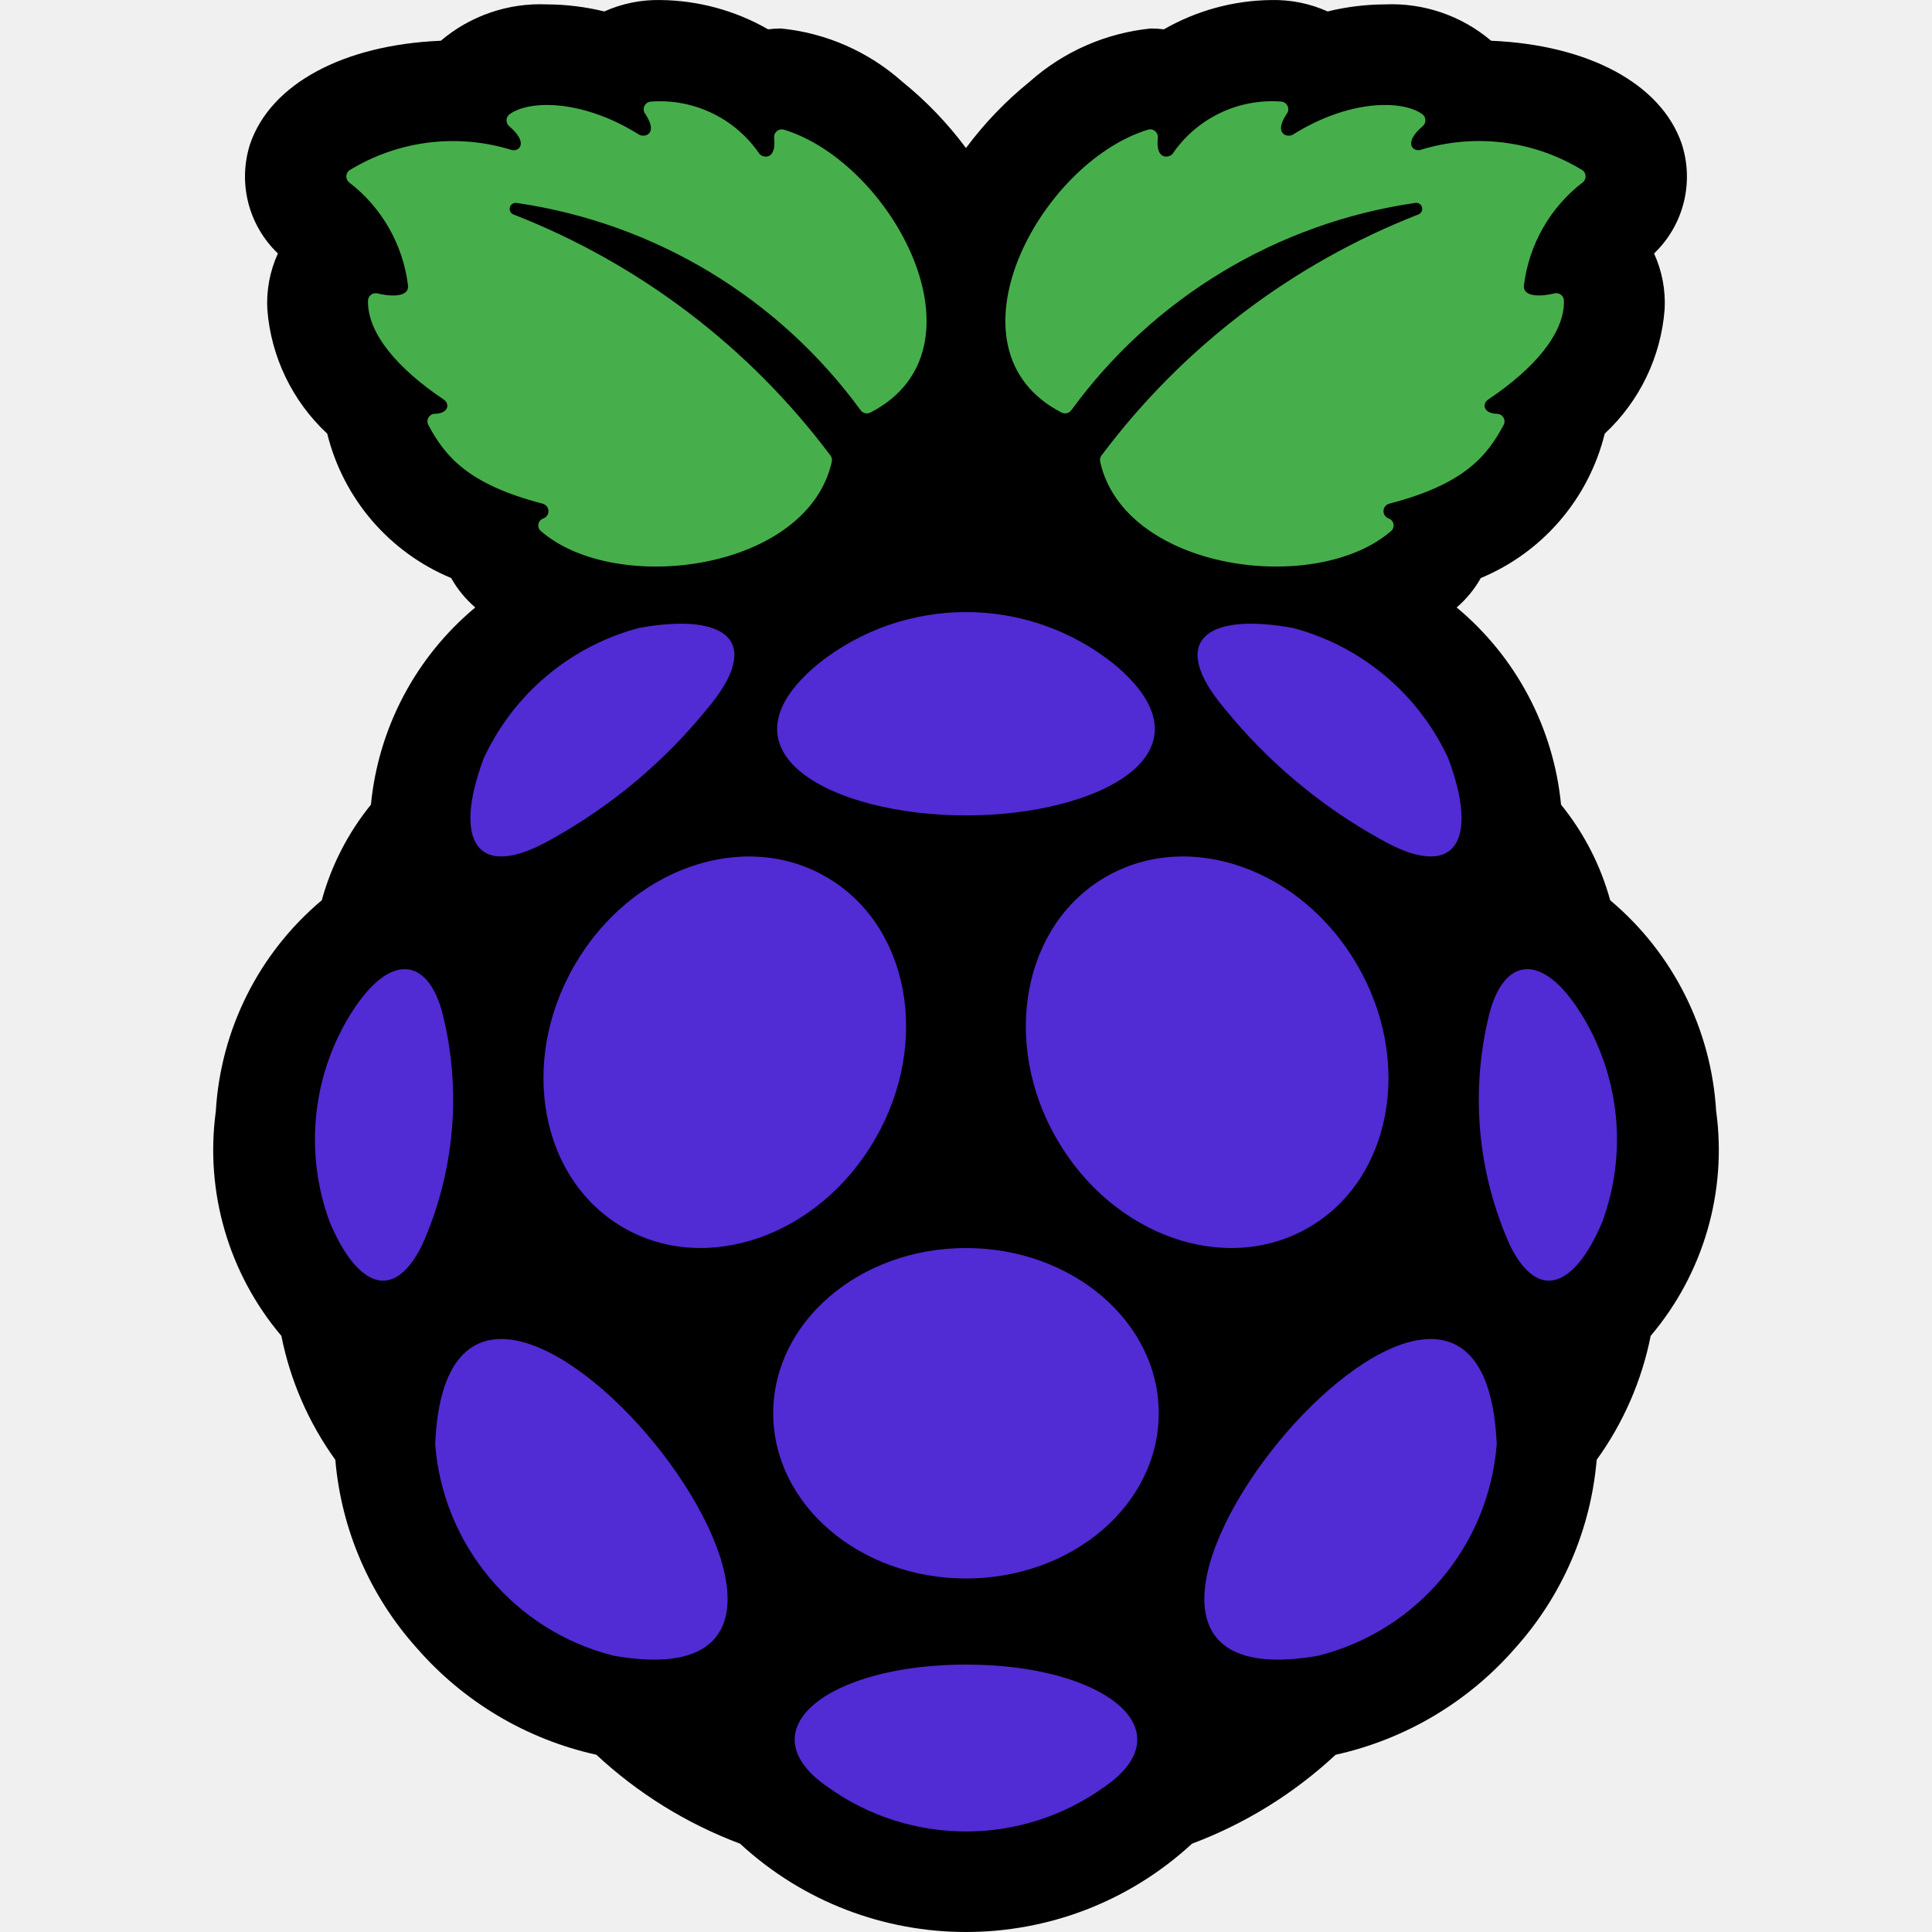
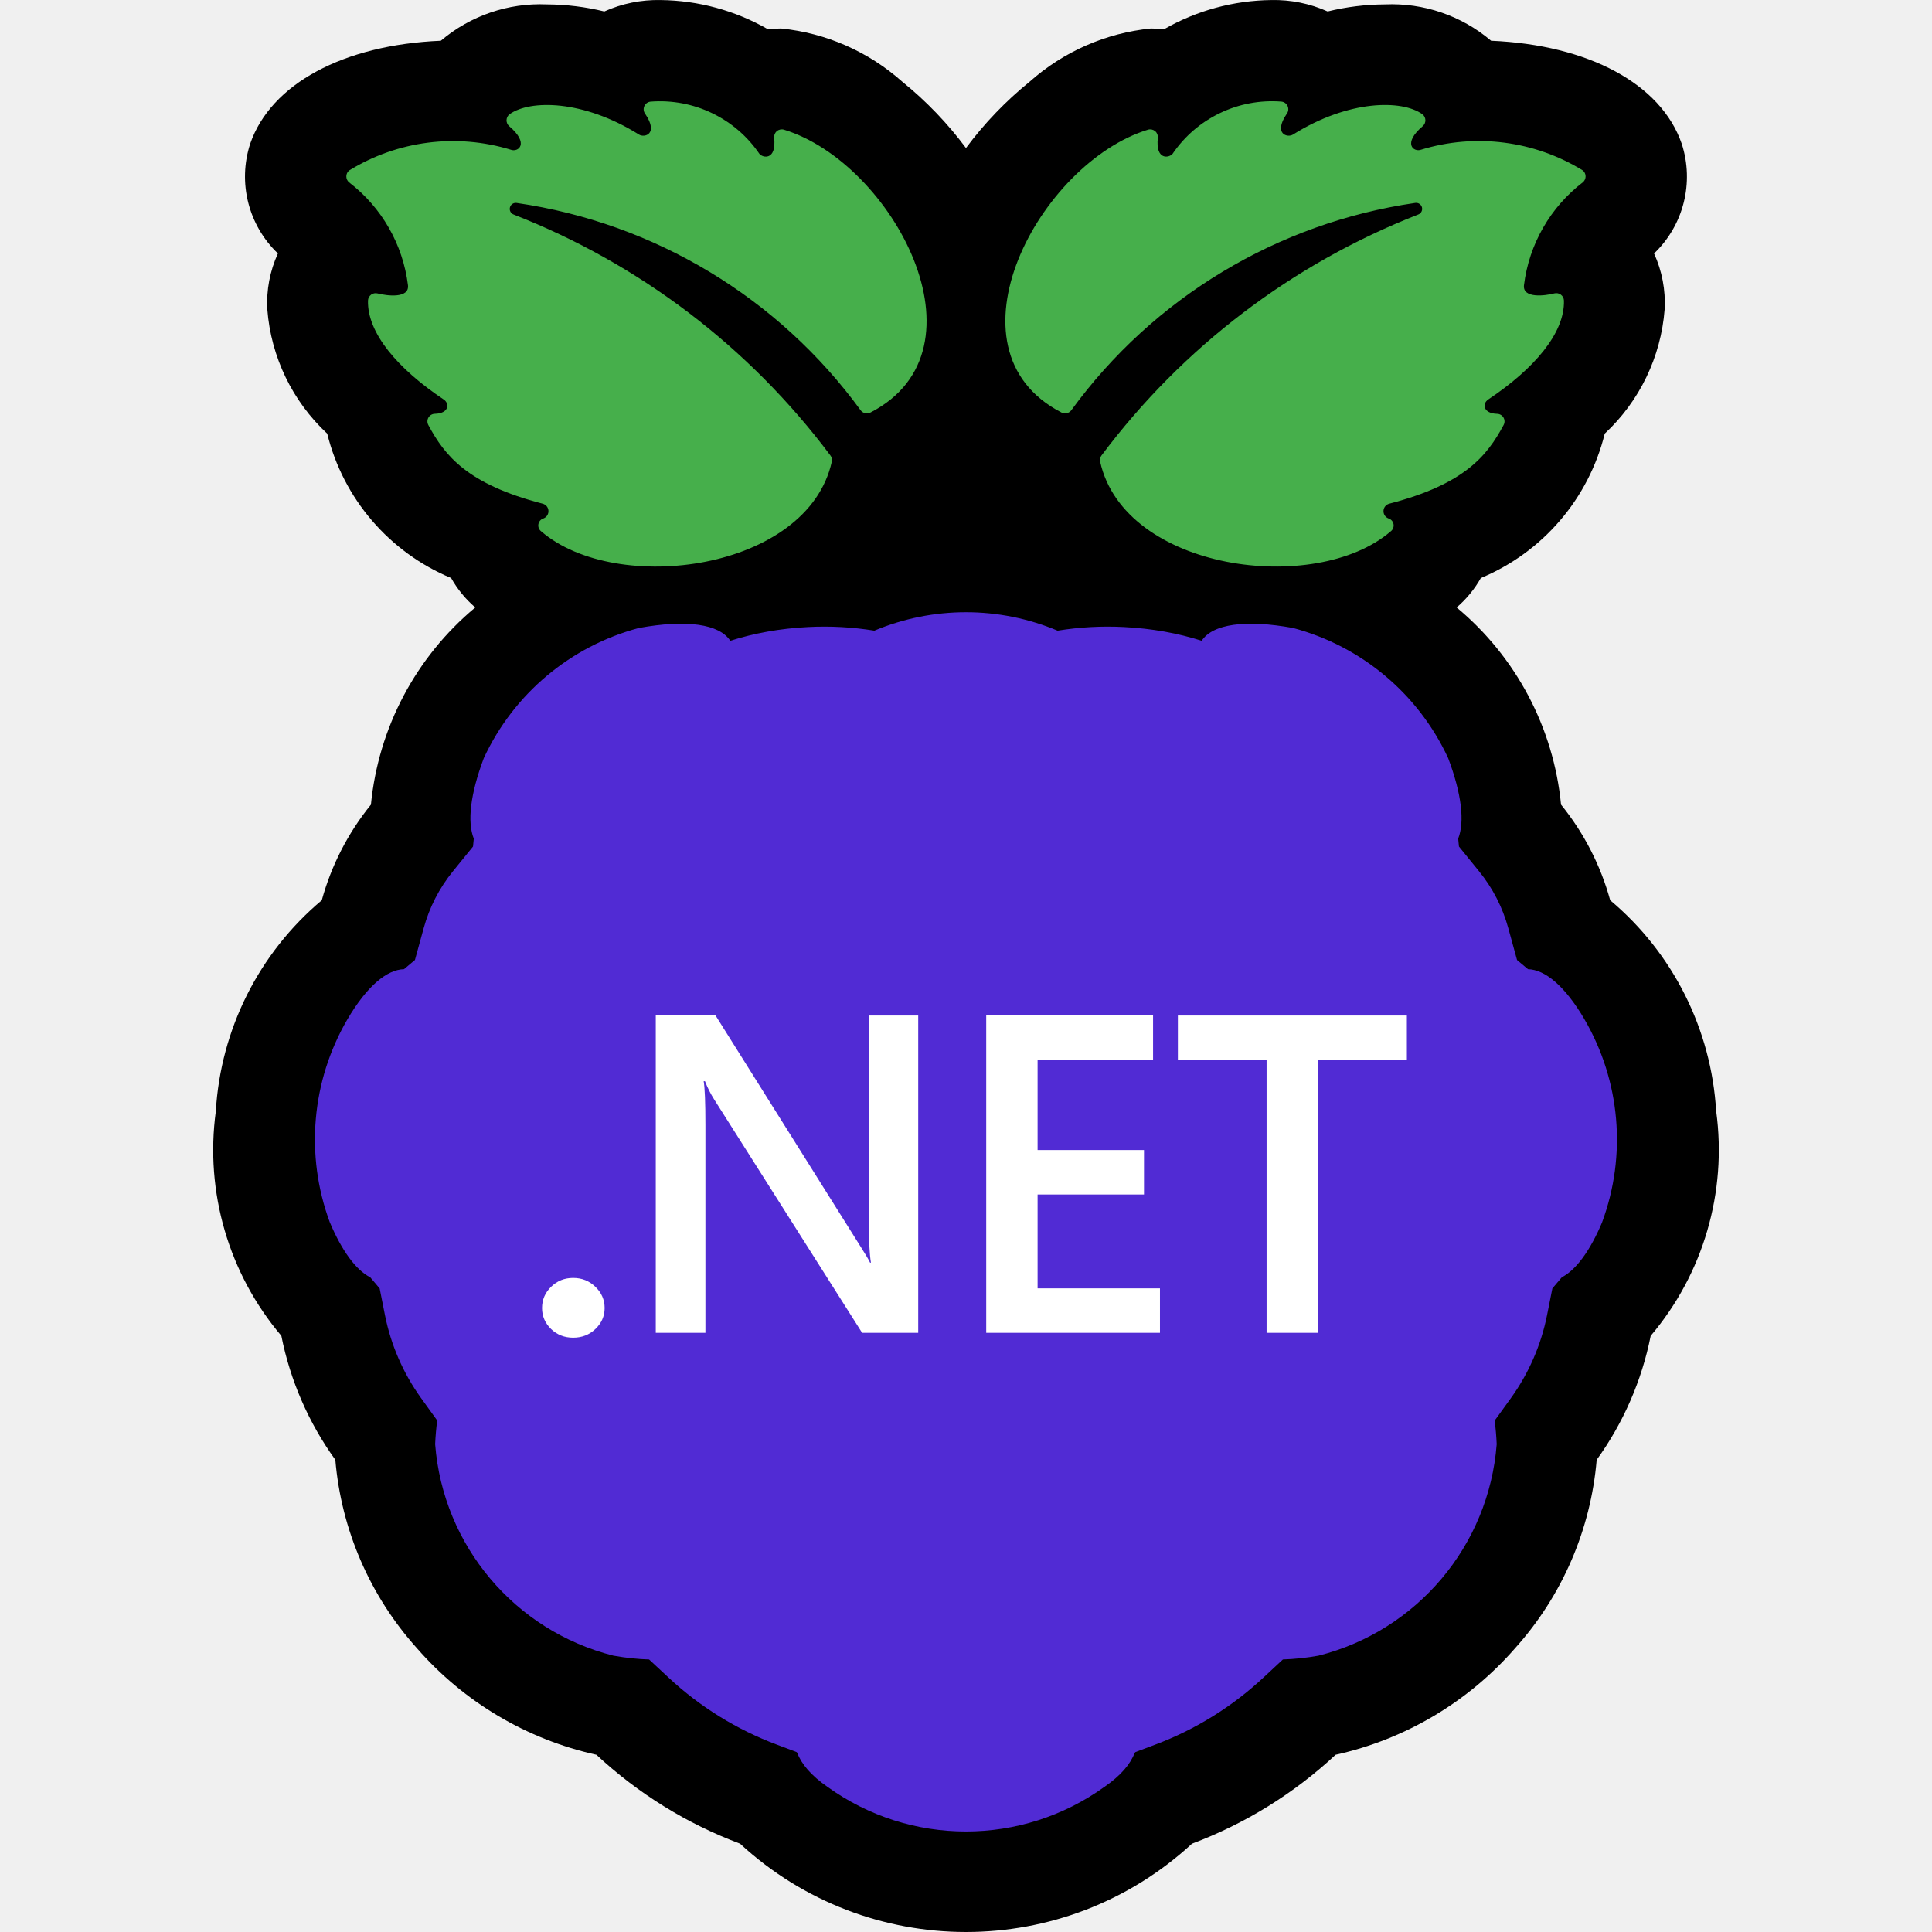
- <svg xmlns="http://www.w3.org/2000/svg" version="1.2" baseProfile="tiny" id="Layer_1" x="0px" y="0px" viewBox="0 0 256 256" overflow="visible" xml:space="preserve">
-   <g>
-     <path d="M227.399,147.252c-0.635-10.855-5.714-20.969-14.04-27.962c-1.271-4.629-3.489-8.943-6.513-12.669   c-0.989-10.192-5.96-19.582-13.832-26.13c1.285-1.104,2.37-2.424,3.202-3.899c8.199-3.411,14.292-10.511,16.419-19.133   c4.618-4.298,7.452-10.175,7.938-16.464c0.14-2.547-0.342-5.089-1.402-7.409c3.915-3.74,5.339-9.393,3.664-14.542   c-2.741-7.943-12.348-13.099-25.258-13.646c-3.913-3.323-8.938-5.044-14.067-4.817c-2.558,0.012-5.106,0.327-7.59,0.936   c-2.344-1.052-4.894-1.568-7.463-1.511c-5,0.054-9.903,1.39-14.239,3.881c-0.57-0.075-1.144-0.113-1.719-0.113   c-5.964,0.595-11.586,3.061-16.062,7.047c-3.171,2.566-6.006,5.52-8.44,8.793c-2.436-3.273-5.273-6.227-8.445-8.793   c-4.475-3.984-10.095-6.451-16.057-7.047c-0.574,0-1.149,0.036-1.719,0.113c-4.336-2.491-9.239-3.827-14.239-3.881   c-2.569-0.057-5.119,0.459-7.463,1.511c-2.487-0.61-5.038-0.925-7.599-0.936c-5.127-0.225-10.15,1.495-14.063,4.817   C45.503,5.939,35.896,11.1,33.151,19.047c-1.671,5.149-0.243,10.8,3.673,14.538c-1.061,2.321-1.542,4.865-1.402,7.414   c0.486,6.29,3.32,12.167,7.938,16.464c2.128,8.62,8.221,15.719,16.419,19.129c0.828,1.475,1.913,2.795,3.198,3.899   c-7.871,6.549-12.84,15.939-13.827,26.13c-3.025,3.727-5.243,8.041-6.513,12.669c-8.326,6.993-13.405,17.107-14.04,27.962   c-1.452,10.7,1.704,21.514,8.685,29.754c1.176,5.925,3.619,11.53,7.151,16.428c0.789,9.266,4.578,18.022,10.792,24.941   c6.214,7.141,14.557,12.098,23.801,14.139c5.513,5.134,11.98,9.137,19.034,11.783c16.913,15.603,42.974,15.603,59.887,0   c7.052-2.646,13.515-6.649,19.029-11.783c9.244-2.042,17.587-6.998,23.801-14.139c6.214-6.919,10.003-15.675,10.792-24.941   c3.536-4.899,5.977-10.502,7.156-16.428c6.979-8.24,10.133-19.054,8.68-29.754H227.399z" />
-     <path fill="#46AF4B" d="M152.124,17.179c0.54-0.156,1.104,0.156,1.26,0.696c0.036,0.126,0.048,0.258,0.034,0.389   c-0.326,3.04,1.515,2.655,1.954,2.117c3.219-4.725,8.72-7.365,14.42-6.92c0.559,0.057,0.966,0.556,0.909,1.116   c-0.02,0.192-0.093,0.375-0.213,0.526c-1.809,2.682,0.136,3.193,0.859,2.714c7.377-4.614,14.415-4.627,17.12-2.687   c0.449,0.338,0.539,0.976,0.201,1.425c-0.042,0.056-0.09,0.107-0.142,0.153c-2.732,2.325-1.203,3.483-0.235,3.13   c7.209-2.207,15.019-1.207,21.44,2.746c0.435,0.364,0.493,1.011,0.129,1.446c-0.031,0.037-0.065,0.073-0.101,0.105   c-4.336,3.315-7.156,8.235-7.825,13.651c-0.204,1.791,2.777,1.416,4.03,1.09c0.545-0.138,1.098,0.192,1.236,0.737   c0.018,0.07,0.028,0.141,0.03,0.213c0.118,4.315-3.962,9.055-10.032,13.108c-0.814,0.543-0.697,1.845,1.158,1.9   c0.555,0.002,1.003,0.453,1.001,1.007c-0.001,0.177-0.048,0.351-0.137,0.504c-2.162,4.017-5.111,7.798-15.13,10.394   c-0.549,0.141-0.881,0.7-0.74,1.249c0.08,0.311,0.3,0.566,0.595,0.691c0.523,0.144,0.83,0.684,0.686,1.207   c-0.059,0.213-0.187,0.399-0.365,0.53c-9.983,8.576-35.281,5.193-38.492-9.241c-0.062-0.288,0.004-0.588,0.181-0.823   c10.739-14.342,25.271-25.399,41.957-31.925c0.416-0.141,0.639-0.594,0.498-1.01c-0.126-0.372-0.505-0.596-0.891-0.528   c-18.266,2.655-34.692,12.559-45.567,27.474c-0.303,0.408-0.859,0.533-1.307,0.294C124.429,46.286,137.749,21.562,152.124,17.179z    M56.771,56.341c-0.28-0.479-0.118-1.094,0.36-1.374c0.153-0.089,0.327-0.137,0.504-0.137c1.855-0.045,1.972-1.352,1.158-1.895   c-6.07-4.053-10.141-8.793-10.032-13.104c0.02-0.562,0.492-1.001,1.054-0.98c0.072,0.003,0.143,0.013,0.213,0.03   c1.257,0.326,4.234,0.701,4.03-1.09c-0.671-5.415-3.491-10.333-7.825-13.646c-0.423-0.377-0.46-1.026-0.083-1.45   c0.034-0.038,0.071-0.074,0.11-0.106c6.42-3.952,14.231-4.953,21.44-2.746c0.968,0.357,2.497-0.805-0.235-3.13   c-0.423-0.37-0.466-1.013-0.096-1.436c0.048-0.055,0.101-0.104,0.159-0.147c2.7-1.936,9.738-1.927,17.12,2.687   c0.719,0.484,2.664-0.027,0.859-2.709c-0.348-0.441-0.272-1.081,0.17-1.429c0.151-0.119,0.332-0.192,0.523-0.213   c5.7-0.447,11.204,2.192,14.424,6.916c0.434,0.543,2.275,0.923,1.954-2.121c-0.057-0.559,0.35-1.059,0.91-1.115   c0.129-0.013,0.259-0.001,0.384,0.034c14.375,4.387,27.691,29.107,11.475,37.479c-0.448,0.239-1.004,0.114-1.307-0.294   C103.164,39.452,86.741,29.55,68.477,26.895c-0.432-0.081-0.848,0.203-0.93,0.635c-0.074,0.392,0.153,0.777,0.532,0.903   c16.686,6.524,31.218,17.58,41.957,31.92c0.181,0.235,0.244,0.538,0.181,0.828c-3.211,14.429-28.51,17.812-38.492,9.236   c-0.437-0.321-0.53-0.936-0.209-1.372c0.131-0.178,0.317-0.306,0.53-0.365c0.523-0.22,0.768-0.822,0.549-1.344   c-0.124-0.295-0.379-0.516-0.689-0.596c-10.023-2.596-12.968-6.378-15.135-10.394L56.771,56.341z" />
-     <path fill="#512BD4" d="M191.892,100.464c4.161,11.064,0.918,16.383-8.947,10.752c-7.958-4.403-14.992-10.301-20.716-17.369   c-7.436-8.829-2.605-12.76,9.101-10.639C180.408,85.618,187.944,91.942,191.892,100.464z M147.642,88.017   c14.112,11.729-2.054,20.029-19.644,20.029c-17.595,0-33.757-8.3-19.649-20.029C119.824,78.797,136.166,78.797,147.642,88.017z    M64.103,100.464c3.947-8.522,11.481-14.845,20.558-17.256c11.706-2.126,16.537,1.809,9.105,10.639   c-5.724,7.068-12.758,12.966-20.716,17.369C63.18,116.847,59.941,111.528,64.103,100.464z M43.694,161.939   c-3.277-8.859-2.417-18.719,2.343-26.877c5.215-8.865,10.462-8.517,12.543-1.004c2.646,10.358,1.687,21.313-2.714,31.061   C52.003,172.79,47.177,170.199,43.694,161.939z M81.282,219.384c-13.074-3.301-22.581-14.581-23.62-28.026   C59.62,145.828,125.238,227.137,81.282,219.384z M82.616,162.672c-11.005-6.351-13.918-21.91-6.504-34.747   c7.414-12.841,22.345-18.093,33.345-11.742c11.005,6.351,13.918,21.91,6.504,34.747C108.548,163.771,93.617,169.023,82.616,162.672   z M146.357,236.757c-10.967,7.898-25.756,7.898-36.724,0c-10.901-7.527,0.068-16.193,18.364-16.193s29.265,8.666,18.364,16.193   H146.357z M127.997,165.372c14.107,0,25.542,9.802,25.542,21.892c0,12.091-11.436,21.892-25.542,21.892   s-25.542-9.802-25.542-21.892C102.455,175.174,113.891,165.372,127.997,165.372z M140.029,150.93   c-7.414-12.837-4.501-28.397,6.504-34.747c11.005-6.355,25.936-1.099,33.345,11.742c7.418,12.837,4.501,28.397-6.504,34.747   C162.374,169.027,147.443,163.771,140.029,150.93z M174.713,219.384c-43.965,7.753,21.662-73.556,23.611-28.026   c-1.037,13.444-10.542,24.724-23.616,28.026H174.713z M212.301,161.939c-3.483,8.259-8.314,10.851-12.172,3.18   c-4.403-9.746-5.36-20.699-2.714-31.061c2.081-7.508,7.328-7.866,12.538,1.004c4.76,8.158,5.62,18.018,2.343,26.877H212.301z" />
+ <svg xmlns="http://www.w3.org/2000/svg" viewBox="0 0 256 256">
+   <path d="M227.399 147.252a39.53 39.53 0 0 0-14.04-27.962 34.7 34.7 0 0 0-6.513-12.669 38.87 38.87 0 0 0-13.832-26.13 14.6 14.6 0 0 0 3.202-3.899 27.98 27.98 0 0 0 16.419-19.133 25.14 25.14 0 0 0 7.938-16.464 15.75 15.75 0 0 0-1.402-7.409 14.09 14.09 0 0 0 3.664-14.542c-2.741-7.943-12.348-13.099-25.258-13.646A20.34 20.34 0 0 0 183.51.581a32.5 32.5 0 0 0-7.59.936 17.3 17.3 0 0 0-7.463-1.511c-5 .054-9.903 1.39-14.239 3.881a13 13 0 0 0-1.719-.113 28.4 28.4 0 0 0-16.062 7.047 48.7 48.7 0 0 0-8.44 8.793 48.7 48.7 0 0 0-8.445-8.793 28.4 28.4 0 0 0-16.057-7.047q-.863-.001-1.719.113A29.2 29.2 0 0 0 87.537.006a17.3 17.3 0 0 0-7.463 1.511 32.5 32.5 0 0 0-7.599-.936 20.35 20.35 0 0 0-14.063 4.817c-12.909.541-22.516 5.702-25.261 13.649a14.09 14.09 0 0 0 3.673 14.538 15.75 15.75 0 0 0-1.402 7.414 25.13 25.13 0 0 0 7.938 16.464 27.98 27.98 0 0 0 16.419 19.129 14.5 14.5 0 0 0 3.198 3.899 38.87 38.87 0 0 0-13.827 26.13 34.7 34.7 0 0 0-6.513 12.669 39.53 39.53 0 0 0-14.04 27.962 38.1 38.1 0 0 0 8.685 29.754 42.1 42.1 0 0 0 7.151 16.428 42.76 42.76 0 0 0 10.792 24.941 44.18 44.18 0 0 0 23.801 14.139 57.6 57.6 0 0 0 19.034 11.783c16.913 15.603 42.974 15.603 59.887 0a57.6 57.6 0 0 0 19.029-11.783 44.2 44.2 0 0 0 23.801-14.139 42.76 42.76 0 0 0 10.792-24.941 42.1 42.1 0 0 0 7.156-16.428 38.1 38.1 0 0 0 8.68-29.754z" />
+   <path fill="#512bd4" d="M209.953 135.062c-2.624-4.467-5.256-6.588-7.489-6.64l-1.449-1.217-1.155-4.207a20.5 20.5 0 0 0-3.884-7.554l-2.657-3.274-.102-1.052c.879-2.221.461-5.906-1.324-10.654a31.6 31.6 0 0 0-20.562-17.256c-6.336-1.148-10.651-.52-12.104 1.695-3.099-.99-6.589-1.633-10.3-1.817a41.5 41.5 0 0 0-8.788.48 31.38 31.38 0 0 0-24.282-.001 41.4 41.4 0 0 0-8.78-.479c-3.714.184-7.207.828-10.308 1.82-1.451-2.219-5.768-2.849-12.108-1.698a31.6 31.6 0 0 0-20.558 17.256c-1.788 4.752-2.206 8.44-1.324 10.66l-.101 1.045-2.658 3.274a20.55 20.55 0 0 0-3.882 7.552l-1.155 4.208-1.451 1.219c-2.234.052-4.869 2.174-7.496 6.64a31.59 31.59 0 0 0-2.343 26.877c1.584 3.757 3.446 6.335 5.369 7.315l1.245 1.47.706 3.557a28.3 28.3 0 0 0 4.773 10.964l2.145 2.975a38 38 0 0 0-.272 3.139 31.4 31.4 0 0 0 23.62 28.026c1.752.309 3.312.462 4.727.502l2.559 2.383a43.4 43.4 0 0 0 14.409 8.92l2.564.962.091.084c.558 1.502 1.846 3.034 4.002 4.523a31.42 31.42 0 0 0 36.724 0h.004c2.147-1.483 3.434-3.009 3.995-4.505l.11-.102 2.562-.961a43.4 43.4 0 0 0 14.405-8.921l2.559-2.383a32.4 32.4 0 0 0 4.719-.501h-.005a31.4 31.4 0 0 0 23.616-28.026 37 37 0 0 0-.269-3.122l2.162-2.995a28.3 28.3 0 0 0 4.776-10.966l.707-3.553 1.255-1.481c1.915-.989 3.769-3.561 5.346-7.302h-.005a31.59 31.59 0 0 0-2.343-26.877Z" />
+   <path fill="#46af4b" d="M152.124 17.179a1.018 1.018 0 0 1 1.294 1.085c-.326 3.04 1.515 2.655 1.954 2.117a15.95 15.95 0 0 1 14.42-6.92 1.017 1.017 0 0 1 .696 1.642c-1.809 2.682.136 3.193.859 2.714 7.377-4.614 14.415-4.627 17.12-2.687a1.018 1.018 0 0 1 .059 1.578c-2.732 2.325-1.203 3.483-.235 3.13a26.24 26.24 0 0 1 21.44 2.746 1.026 1.026 0 0 1 .028 1.551 20.32 20.32 0 0 0-7.825 13.651c-.204 1.791 2.777 1.416 4.03 1.09a1.017 1.017 0 0 1 1.266.95c.118 4.315-3.962 9.055-10.032 13.108-.814.543-.697 1.845 1.158 1.9a1.004 1.004 0 0 1 .864 1.511c-2.162 4.017-5.111 7.798-15.13 10.394a1.027 1.027 0 0 0-.145 1.94.981.981 0 0 1 .321 1.737c-9.983 8.576-35.281 5.193-38.492-9.241a1.01 1.01 0 0 1 .181-.823 96.2 96.2 0 0 1 41.957-31.925.797.797 0 0 0-.393-1.538 68.6 68.6 0 0 0-45.567 27.474 1.03 1.03 0 0 1-1.307.294c-16.216-8.371-2.896-33.095 11.479-37.478M56.771 56.341a1.005 1.005 0 0 1 .864-1.511c1.855-.045 1.972-1.352 1.158-1.895-6.07-4.053-10.141-8.793-10.032-13.104a1.017 1.017 0 0 1 1.267-.95c1.257.326 4.234.701 4.03-1.09a20.32 20.32 0 0 0-7.825-13.646 1.028 1.028 0 0 1 .027-1.556 26.25 26.25 0 0 1 21.44-2.746c.968.357 2.497-.805-.235-3.13a1.018 1.018 0 0 1 .063-1.583c2.7-1.936 9.738-1.927 17.12 2.687.719.484 2.664-.027.859-2.709a1.017 1.017 0 0 1 .693-1.642 15.95 15.95 0 0 1 14.424 6.916c.434.543 2.275.923 1.954-2.121a1.017 1.017 0 0 1 1.294-1.081c14.375 4.387 27.691 29.107 11.475 37.479a1.03 1.03 0 0 1-1.307-.294 68.6 68.6 0 0 0-45.563-27.47.797.797 0 0 0-.398 1.538 96.17 96.17 0 0 1 41.957 31.92c.181.235.244.538.181.828-3.211 14.429-28.51 17.812-38.492 9.236a.981.981 0 0 1 .321-1.737 1.027 1.027 0 0 0-.14-1.94c-10.023-2.596-12.968-6.378-15.135-10.394z" />
+   <g fill="#fff">
+     <path d="M75.941 177.25q-1.716 0-2.917-1.143-1.201-1.173-1.201-2.785 0-1.642 1.201-2.815t2.917-1.173q1.744 0 2.946 1.173 1.23 1.173 1.23 2.815 0 1.612-1.23 2.785-1.202 1.143-2.946 1.143M121.67 176.605h-7.436L94.644 145.7a14 14 0 0 1-1.23-2.434h-.172q.23 1.349.229 5.776v27.563h-6.578v-42.048h7.922l18.932 30.172q1.202 1.876 1.544 2.58h.114q-.286-1.67-.286-5.659v-27.093h6.549v42.048ZM153.701 176.605h-23.022v-42.048h22.107v5.923h-15.3v11.905h14.099v5.894h-14.099v12.433h16.215v5.894ZM186.419 140.481h-11.783v36.125h-6.807v-36.125h-11.754v-5.923h30.343z" />
  </g>
</svg>
